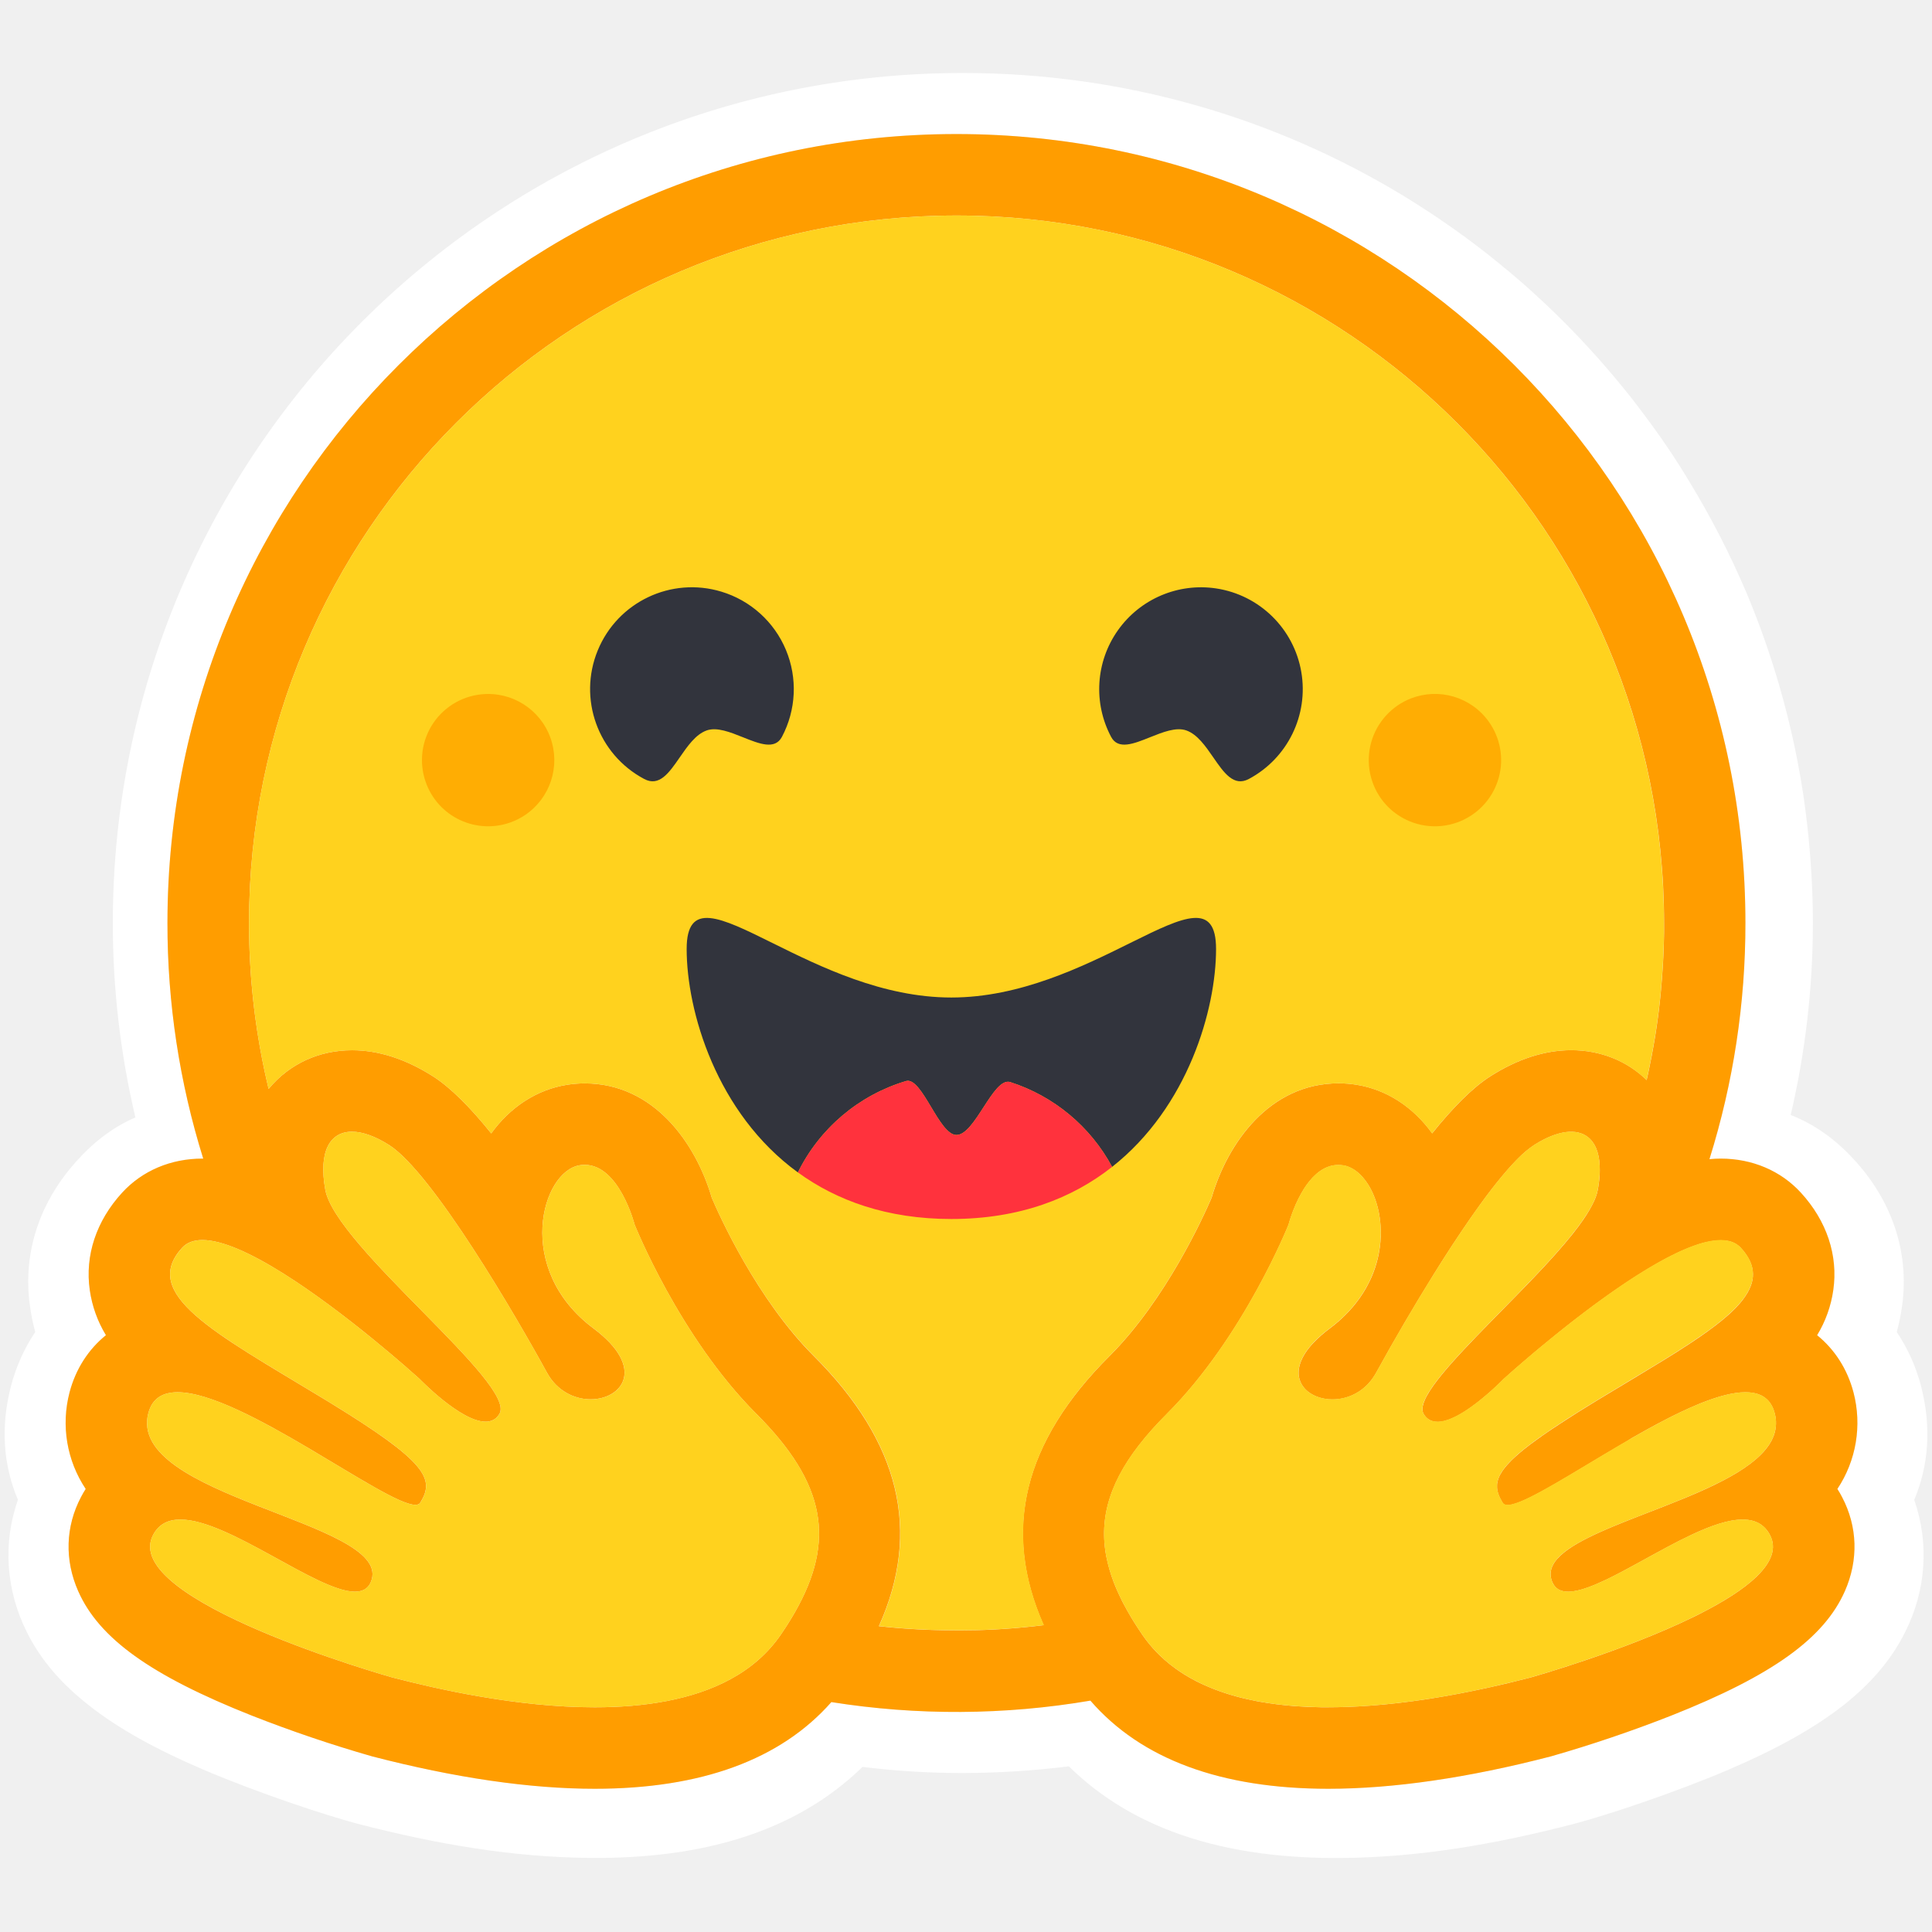
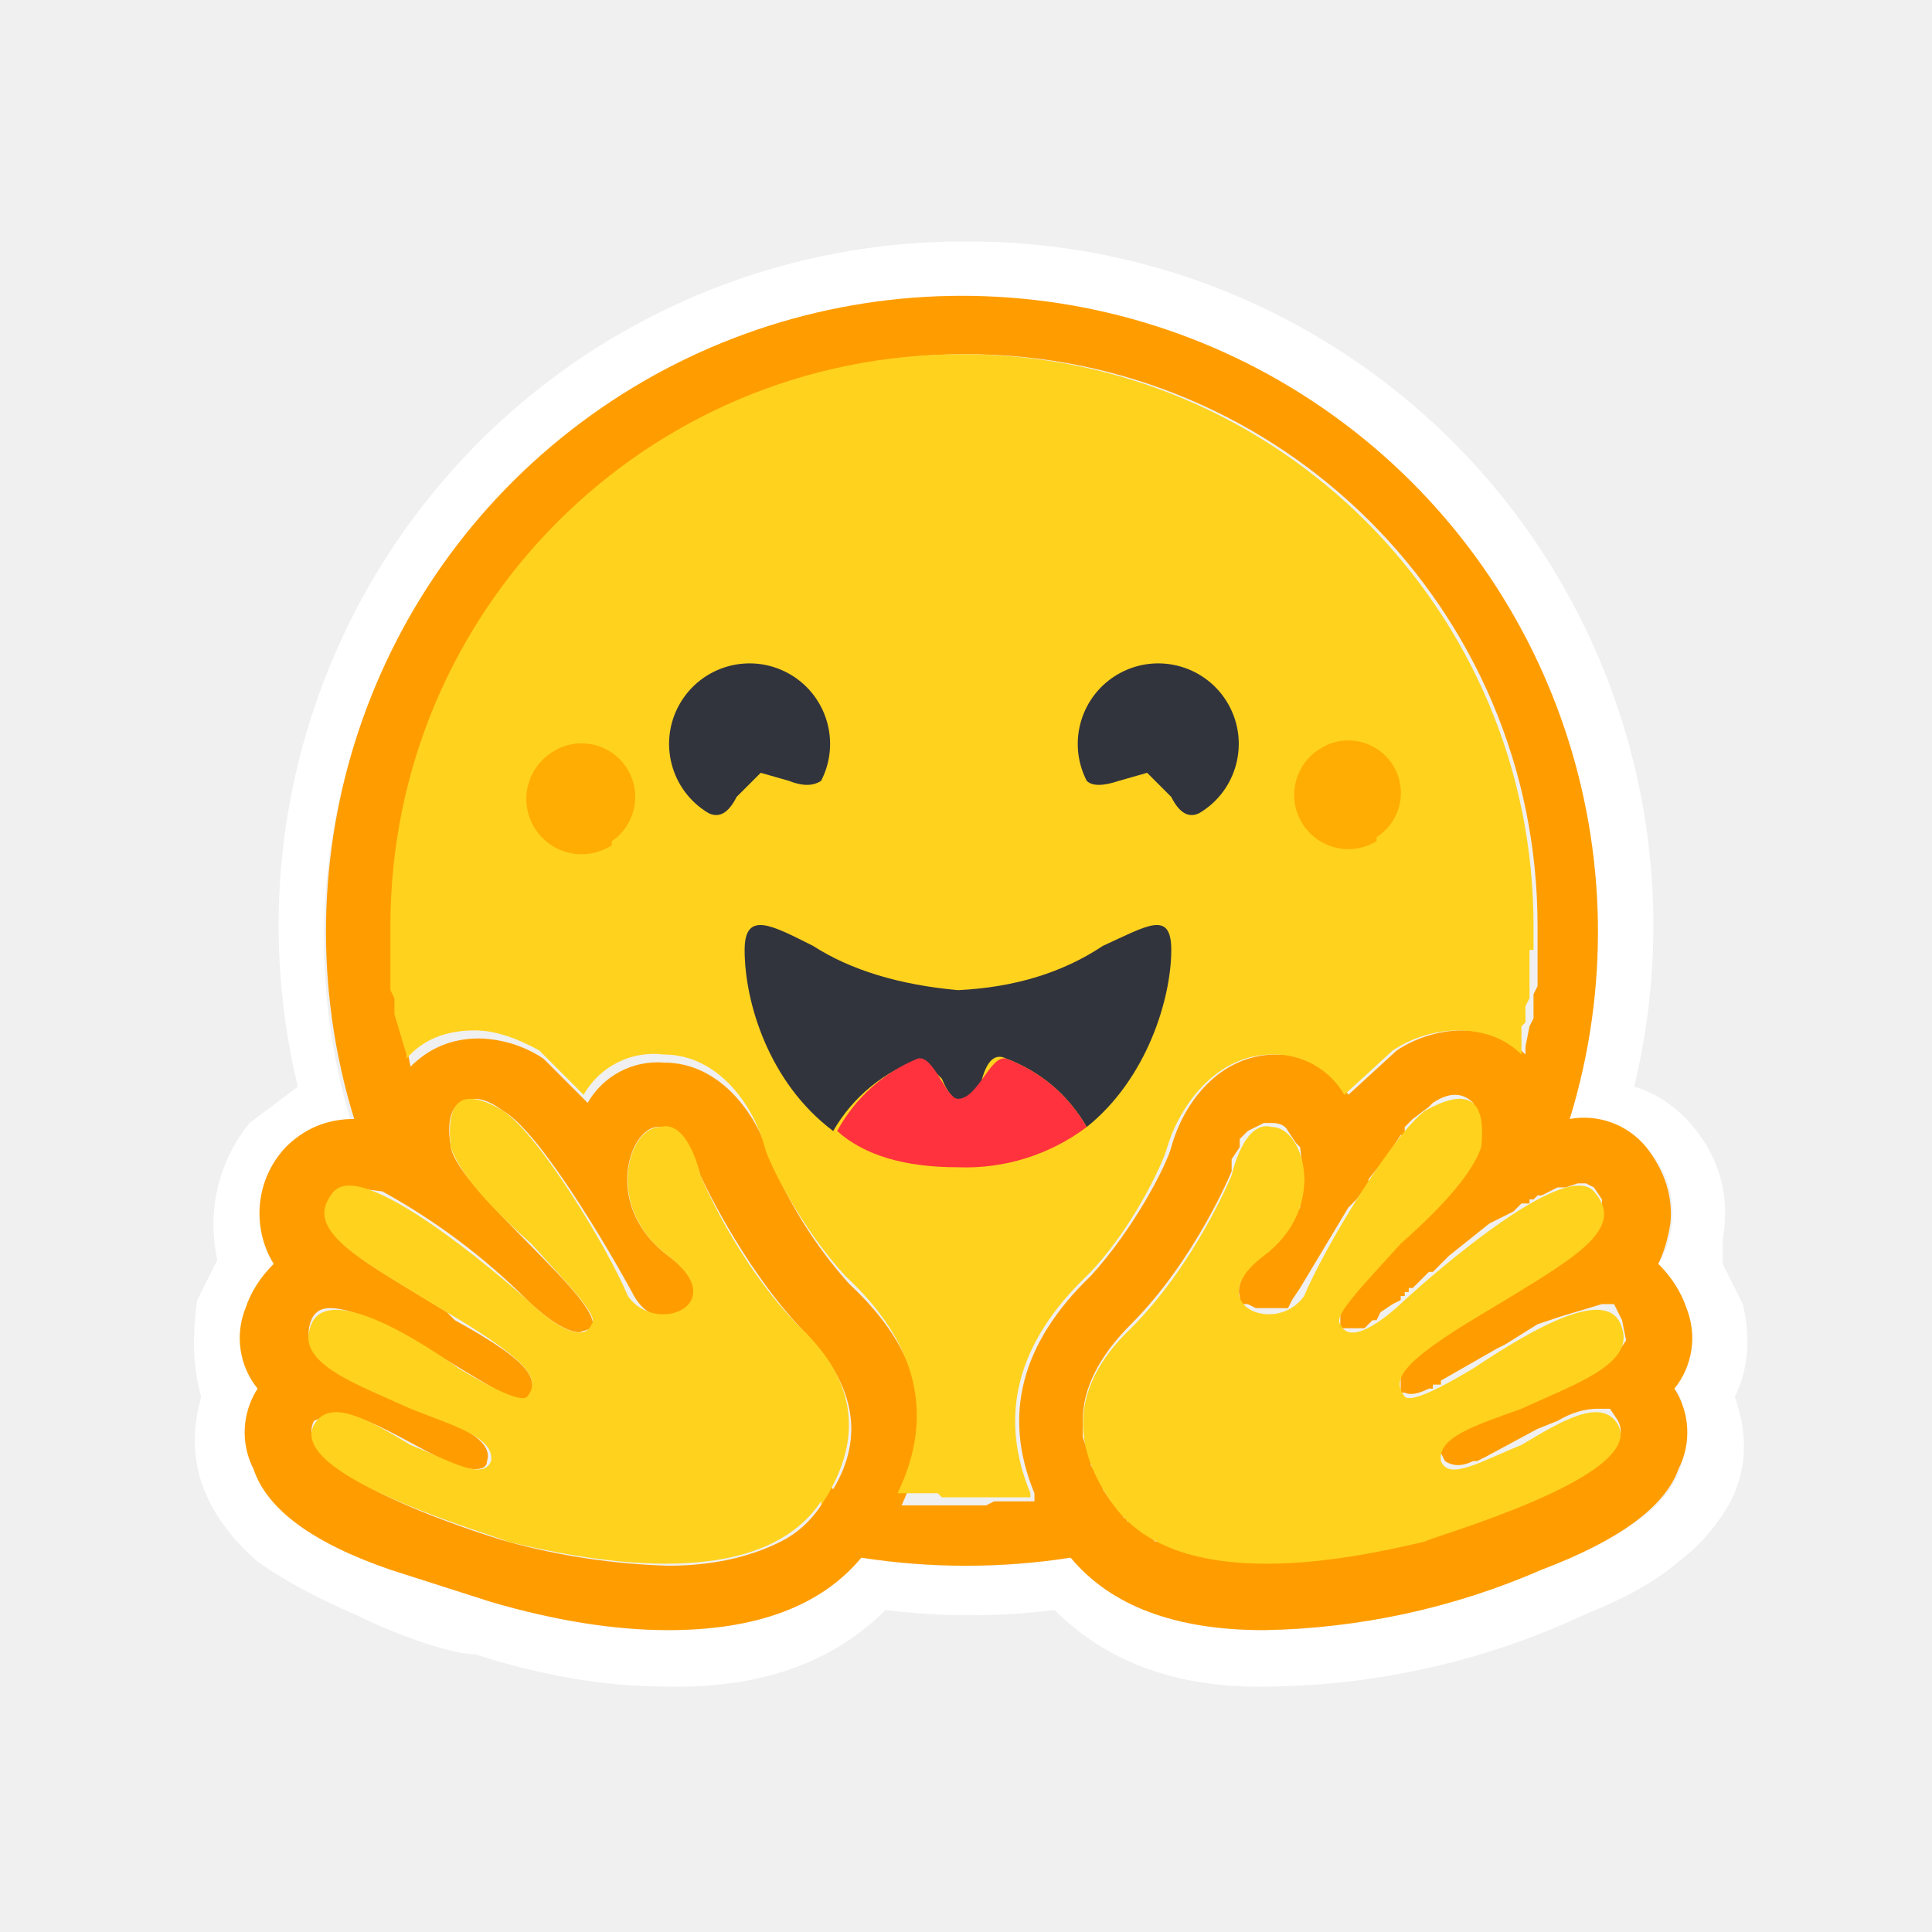
- <svg xmlns="http://www.w3.org/2000/svg" width="128" height="128" fill="none" viewBox="0 0 128 128">
-   <g clip-path="url(#clip0_2138_457)">
-     <path fill="#fff" d="M127.258 91.772a11.7 11.7 0 0 0-1.592-3.521q.232-.852.351-1.726c.513-3.697-.769-7.08-3.183-9.699-1.309-1.43-2.711-2.374-4.196-2.954a56 56 0 0 0 1.47-12.721c0-1.957-.11-3.873-.296-5.76a64 64 0 0 0-.351-2.821 56 56 0 0 0-1.887-8.17 56 56 0 0 0-1.889-5.18 57 57 0 0 0-3.736-7.27 50 50 0 0 0-3.035-4.492 43 43 0 0 0-1.673-2.131 56 56 0 0 0-5.587-5.868 43 43 0 0 0-2.05-1.77 51 51 0 0 0-2.118-1.672 59 59 0 0 0-4.492-3.035c-8.523-5.178-18.52-8.146-29.203-8.146-31.107 0-56.317 25.212-56.317 56.316a56 56 0 0 0 1.496 12.88c-1.336.58-2.616 1.485-3.804 2.793-2.414 2.617-3.696 5.989-3.183 9.685q.117.881.35 1.74a11.8 11.8 0 0 0-1.59 3.522c-.743 2.82-.499 5.364.445 7.594-1.026 2.913-.77 6.015.566 8.713.97 1.97 2.36 3.494 4.074 4.856 2.036 1.619 4.586 2.995 7.661 4.315 3.67 1.564 8.148 3.035 10.185 3.574 5.26 1.362 10.306 2.225 15.418 2.267 7.285.068 13.558-1.645 18.049-6.028 2.206.27 4.427.405 6.65.404a58 58 0 0 0 7.025-.442c4.48 4.411 10.778 6.139 18.089 6.07 5.112-.041 10.156-.904 15.404-2.268 2.05-.539 6.527-2.01 10.198-3.574 3.075-1.322 5.625-2.698 7.675-4.315 1.701-1.362 3.089-2.886 4.061-4.856 1.349-2.698 1.591-5.8.58-8.713.934-2.23 1.177-4.779.435-7.597m-5.22 7.405c1.034 1.961 1.1 4.177.188 6.241-1.383 3.128-4.818 5.593-11.49 8.238-4.149 1.645-7.948 2.697-7.981 2.707-5.488 1.423-10.451 2.146-14.747 2.146-7.114 0-12.408-1.963-15.766-5.84-5.677.967-11.474 1-17.162.097-3.361 3.813-8.625 5.743-15.68 5.743-4.296 0-9.258-.723-14.746-2.146-.034-.01-3.832-1.062-7.982-2.707-6.671-2.645-10.108-5.108-11.49-8.238-.912-2.064-.846-4.28.188-6.241q.143-.274.307-.532A7.92 7.92 0 0 1 4.61 92.25c.41-1.56 1.258-2.858 2.41-3.79a7.9 7.9 0 0 1-1.07-2.983c-.332-2.297.431-4.59 2.146-6.46 1.336-1.456 3.224-2.257 5.315-2.257h.056a52.2 52.2 0 0 1-2.37-15.608c0-28.867 23.402-52.272 52.273-52.272 28.87 0 52.273 23.402 52.273 52.272a52.2 52.2 0 0 1-2.387 15.647q.378-.037.743-.037c2.091 0 3.98.8 5.314 2.256 1.715 1.868 2.479 4.164 2.147 6.461a7.9 7.9 0 0 1-1.07 2.983c1.152.932 2 2.23 2.41 3.79a7.9 7.9 0 0 1-1.068 6.396q.165.255.307.53" />
-     <path fill="#ff9d00" d="M121.731 98.647a7.92 7.92 0 0 0 1.068-6.396c-.41-1.56-1.259-2.858-2.41-3.79a7.9 7.9 0 0 0 1.07-2.983c.332-2.297-.431-4.59-2.147-6.461-1.334-1.455-3.223-2.256-5.314-2.256q-.365 0-.743.037a52.2 52.2 0 0 0 2.383-15.646c0-28.868-23.403-52.271-52.27-52.271-28.87 0-52.274 23.4-52.274 52.27a52.2 52.2 0 0 0 2.37 15.61h-.056c-2.09 0-3.979.8-5.314 2.255-1.715 1.868-2.478 4.164-2.146 6.46a7.9 7.9 0 0 0 1.07 2.984c-1.152.931-2 2.23-2.411 3.79a7.92 7.92 0 0 0 1.07 6.397q-.165.258-.308.532c-1.033 1.961-1.1 4.177-.187 6.241 1.383 3.128 4.818 5.592 11.49 8.238a88 88 0 0 0 7.982 2.706c5.487 1.424 10.45 2.147 14.746 2.147 7.055 0 12.319-1.93 15.68-5.743 5.688.903 11.485.87 17.162-.097 3.358 3.877 8.652 5.84 15.766 5.84 4.296 0 9.259-.723 14.746-2.147a88 88 0 0 0 7.982-2.706c6.672-2.646 10.108-5.11 11.49-8.238.912-2.064.846-4.28-.188-6.241a6 6 0 0 0-.307-.532M52.675 106.8q-.435.76-.93 1.48c-.868 1.273-2.011 2.245-3.338 2.967-2.536 1.383-5.746 1.867-9.007 1.867-5.151 0-10.432-1.206-13.392-1.974-.146-.037-18.144-5.121-15.865-9.448.384-.728 1.015-1.019 1.81-1.019 3.208 0 9.05 4.778 11.56 4.778.561 0 .957-.239 1.118-.822 1.07-3.837-16.262-5.45-14.803-11.007.258-.983.957-1.383 1.939-1.383 4.242 0 13.762 7.46 15.753 7.46.152 0 .262-.046.321-.14l.026-.042c.934-1.544.398-2.666-6.004-6.587l-.615-.374c-7.046-4.264-11.99-6.83-9.179-9.892.324-.353.783-.51 1.34-.51.661 0 1.46.221 2.342.592 3.72 1.57 8.878 5.849 11.032 7.715q.509.442 1.01.891s2.728 2.837 4.377 2.837c.38 0 .702-.15.92-.52 1.17-1.972-10.863-11.09-11.541-14.852-.46-2.55.322-3.84 1.77-3.84.688 0 1.527.292 2.455.88 2.876 1.826 8.43 11.368 10.462 15.08.682 1.245 1.846 1.77 2.894 1.77 2.08 0 3.706-2.067.19-4.695-5.284-3.953-3.43-10.416-.907-10.813q.161-.026.324-.026c2.294 0 3.305 3.951 3.305 3.951s2.965 7.446 8.059 12.536c4.621 4.62 5.267 8.41 2.574 13.14m16.47.872-.264.031-.45.052q-.355.037-.712.07l-.232.021-.213.018-.3.024-.332.024-.332.021-.073.005-.261.015-.111.006q-.154.009-.31.015l-.359.016-.326.011-.218.006h-.11l-.204.004h-.107q-.102 0-.204.003l-.277.004h-.386q-.456 0-.91-.009l-.244-.006q-.105-.001-.208-.005l-.26-.008-.322-.012-.291-.013-.075-.003-.276-.014q-.117-.006-.23-.014l-.18-.01q-.336-.022-.673-.047l-.235-.02-.296-.025-.347-.032a38 38 0 0 1-.581-.059h-.01c2.827-6.306 1.398-12.195-4.314-17.902-3.746-3.742-6.238-9.266-6.755-10.48-1.047-3.59-3.817-7.581-8.417-7.581q-.584 0-1.161.091c-2.015.318-3.777 1.478-5.034 3.223-1.358-1.69-2.678-3.032-3.872-3.79-1.8-1.142-3.596-1.72-5.346-1.72-2.184 0-4.136.896-5.496 2.523l-.035.041-.076-.321-.003-.014a46 46 0 0 1-.652-3.348q.001-.011-.004-.022l-.039-.255a34 34 0 0 1-.107-.754l-.045-.344-.042-.343c-.014-.114-.025-.218-.037-.327l-.004-.027q-.075-.668-.13-1.338l-.013-.171-.022-.292-.017-.24-.003-.056q-.024-.337-.04-.673l-.018-.35-.012-.308-.003-.092-.01-.283-.006-.24q-.002-.144-.007-.288l-.005-.303q0-.151-.003-.302-.002-.153 0-.303c0-25.887 20.987-46.874 46.877-46.874 25.888 0 46.875 20.986 46.875 46.874v.605q-.001.152-.005.303-.001.124-.006.25 0 .113-.006.221c0 .095-.006.19-.009.284v.007l-.013.329-.013.288-.003.068-.016.307a52 52 0 0 1-.149 1.97v.007l-.033.323-.028.254-.055.498-.032.251-.039.297q-.02.16-.044.323l-.052.36-.043.284-.051.322q-.025.16-.055.32t-.055.32q-.055.319-.117.637-.094.476-.192.95l-.068.314q-.034.158-.07.314c-1.319-1.282-3.066-1.98-4.993-1.98-1.749 0-3.547.578-5.346 1.72-1.194.758-2.513 2.101-3.872 3.79-1.259-1.746-3.02-2.906-5.034-3.223a7.4 7.4 0 0 0-1.162-.091c-4.6 0-7.369 3.99-8.416 7.581-.52 1.213-3.012 6.738-6.761 10.485-5.709 5.689-7.149 11.552-4.367 17.832m48.394-12.624-.019.055a3 3 0 0 1-.162.364q-.07.129-.151.252a4 4 0 0 1-.34.44q-.04.048-.088.095a4 4 0 0 1-.136.14c-.832.826-2.101 1.55-3.536 2.213l-.495.222-.165.073q-.165.074-.338.145-.168.073-.341.144l-.345.142c-.807.332-1.634.649-2.441.961l-.345.134-.341.134q-.34.132-.671.265l-.328.133-.323.131-.158.067-.313.132c-2.373 1.019-4.081 2.055-3.722 3.34q.015.054.034.105a1.2 1.2 0 0 0 .241.411c.422.438 1.19.369 2.158.021q.204-.075.406-.157l.084-.034q.333-.142.695-.313.09-.042.181-.088c1.184-.578 2.525-1.358 3.857-2.067a34 34 0 0 1 1.619-.82c1.26-.593 2.445-1.014 3.398-1.014.447 0 .842.092 1.171.302l.055.037a1.8 1.8 0 0 1 .509.548q.038.063.074.131c.471.894.077 1.819-.845 2.726-.885.872-2.262 1.726-3.827 2.516q-.174.089-.351.176c-4.657 2.287-10.757 4.009-10.841 4.031-1.626.421-3.95.974-6.569 1.388l-.387.061-.064.009q-.44.066-.881.124-.448.06-.904.111l-.056.006q-1.653.19-3.314.251h-.016q-.601.021-1.202.022h-.462a29 29 0 0 1-1.83-.083q-.022.001-.044-.004a24 24 0 0 1-2.22-.284l-.204-.038-.015-.003a16 16 0 0 1-.64-.136 8 8 0 0 1-.37-.088l-.073-.019q-.09-.021-.18-.047l-.032-.008-.19-.056-.209-.06-.024-.007-.18-.055q-.102-.032-.203-.066l-.166-.055-.122-.043a13 13 0 0 1-.35-.128l-.11-.044-.09-.035q-.264-.106-.523-.222l-.115-.056-.02-.008q-.06-.03-.12-.055-.12-.058-.238-.118l-.025-.012-.113-.06a10 10 0 0 1-.595-.338l-.106-.065-.159-.102-.138-.091-.15-.103-.088-.064a7 7 0 0 1-.277-.207l-.144-.111a8 8 0 0 1-.31-.261l-.005-.003a8 8 0 0 1-.29-.267l-.007-.006a4 4 0 0 1-.145-.143l-.143-.146q-.07-.073-.14-.15c-.045-.051-.087-.097-.13-.148l-.015-.016a10 10 0 0 1-.382-.472 10 10 0 0 1-.244-.341l-.076-.114q-.152-.222-.297-.45-.107-.164-.21-.332l-.127-.209-.018-.029a16 16 0 0 1-.181-.313q-.031-.057-.066-.116l-.035-.061-.022-.04-.121-.224-.056-.099-.055-.107-.056-.106q-.208-.417-.394-.846l-.044-.105-.084-.207-.039-.1a10.4 10.4 0 0 1-.499-1.733 7 7 0 0 1-.09-.597l-.011-.1a7 7 0 0 1-.03-.395l-.005-.099-.005-.197c-.034-2.642 1.303-5.183 4.162-8.041 5.094-5.089 8.059-12.535 8.059-12.535s.08-.313.245-.762l.075-.195q.144-.377.326-.74l.024-.046q.154-.309.336-.601.042-.068.087-.135a6 6 0 0 1 .288-.392q.084-.104.175-.203.036-.04.073-.076c.295-.305.632-.554 1.014-.686l.048-.017.097-.03q.057-.015.114-.026l.018-.003q.12-.025.245-.033h.007l.13-.004q.08-.001.16.006.082.006.166.02c.459.072.896.346 1.272.767q.215.243.384.518.111.177.21.376l.077.16q.096.21.173.428.181.511.271 1.046.078.47.093.944.008.254 0 .513a7.4 7.4 0 0 1-.486 2.346l-.083.207q-.086.21-.187.411a7 7 0 0 1-.16.307q-.056.102-.115.204-.15.255-.323.505l-.07.1a8.4 8.4 0 0 1-.91 1.07 9.5 9.5 0 0 1-1.05.908 8.6 8.6 0 0 0-1.045.914c-.93.975-1.147 1.836-.938 2.489q.052.155.13.296.095.162.222.297l.033.034.033.034a2 2 0 0 0 .106.094l.037.03q.135.104.285.185c.029.016.055.031.088.046q.16.08.332.134l.095.03.04.01.056.015.048.012.052.011.051.01.049.009q.054.01.11.016l.035.006.065.006.04.005.064.004h.038l.068.004h.214l.062-.004.07-.004.086-.008.08-.01q.03-.002.056-.008.373-.055.722-.196l.098-.041q.251-.109.478-.26.212-.14.4-.312.045-.04.087-.082l.042-.041q.041-.04.082-.086.298-.328.51-.715 1.816-3.302 3.805-6.504l.182-.29.183-.292q.138-.221.277-.438l.093-.145q.461-.724.94-1.437l.188-.282c.378-.561.756-1.107 1.13-1.625l.186-.257q.61-.842 1.27-1.646l.175-.209c.029-.034.055-.07.087-.102l.171-.199q.041-.05.086-.097l.165-.187.083-.09q.125-.135.246-.259l.16-.162a6.5 6.5 0 0 1 1.032-.858l.087-.055q.125-.084.257-.155c1.462-.83 2.672-.891 3.369-.194.422.422.656 1.121.643 2.095q0 .064-.003.13v.048q-.001.066-.008.134-.002.083-.011.166l-.014.147q-.001.02-.005.043l-.016.13q.001.02-.005.04l-.025.175a3 3 0 0 1-.026.163l-.016.092a3 3 0 0 1-.062.26q-.072.24-.175.468a7 7 0 0 1-.318.61 10 10 0 0 1-.421.662q-.292.42-.609.821l-.096.122a31 31 0 0 1-1.065 1.259l-.116.13q-.233.261-.476.524l-.122.133-.248.266q-.122.133-.251.267l-.254.268-.258.27-.26.27-.525.541c-2.508 2.573-5.15 5.137-6.045 6.735q-.09.156-.162.32c-.128.292-.18.54-.144.741q.017.1.068.188.076.13.183.239.048.048.104.09c.184.13.406.198.632.191h.07l.073-.005.073-.008.06-.009q.012-.001.024-.005l.055-.01.015-.003.06-.013.022-.006.065-.017a3 3 0 0 0 .56-.212q.041-.018.08-.039l.084-.04q.296-.155.579-.335l.082-.056q.042-.025.082-.055l.082-.055.044-.03.119-.084q.163-.114.318-.234l.01-.008.166-.128c.227-.18.442-.36.638-.53l.13-.114.011-.011.069-.06c.16-.144.301-.277.42-.387l.048-.048.117-.11.07-.069.024-.024.007-.007.072-.072.046-.048.006-.004.021-.02.028-.025.008-.008.023-.02.126-.111.07-.064.112-.1.084-.075.045-.04.089-.076.13-.115.069-.06c.269-.234.596-.516.972-.835l.154-.13.255-.214.26-.217c.34-.282.706-.583 1.094-.894l.254-.204.663-.525q.136-.107.278-.213a62 62 0 0 1 2.326-1.724l.238-.166q.249-.173.498-.341l.15-.102q.445-.3.9-.588l.15-.094.149-.093q.225-.14.446-.273l.148-.088.296-.172.29-.166.059-.032.229-.127q.144-.078.287-.15l.141-.074.138-.069.143-.07q.591-.291 1.209-.522l.253-.09.222-.07.024-.008.115-.033.011-.003q.119-.034.235-.062h.005q.33-.078.667-.113.154-.016.31-.015h.052q.103 0 .202.01c.031 0 .061.007.091.01h.012l.089.016q.044.007.087.017h.01l.085.022q.237.067.444.201.101.066.189.149l.016.016.032.03.03.033c.249.26.454.56.609.885l.023.056a2.05 2.05 0 0 1 .026 1.579 3 3 0 0 1-.209.442 5 5 0 0 1-.68.898l-.055.059a9 9 0 0 1-.38.376l-.127.117-.066.058q-.386.342-.795.654-.543.415-1.107.802-.341.235-.687.46a62 62 0 0 1-1.723 1.09c-1.217.749-2.566 1.55-4.005 2.42l-.372.225q-.61.373-1.155.713l-.182.114-.345.222-.686.442-.183.121-.268.177-.087.056-.267.18-.142.097-.166.115-.154.107a34 34 0 0 0-.719.521l-.082.063q-.195.149-.386.3-.286.232-.522.444l-.077.07q-.066.06-.128.12-.042.042-.085.082l-.04.04q-.133.133-.258.273l-.04.047a4 4 0 0 0-.24.304l-.031.044a3 3 0 0 0-.15.245l-.033.063-.03.063-.02.046-.013.03-.01.029-.015.037a1.6 1.6 0 0 0-.08.324l-.005.038-.004.036v.195q-.001.024.004.05l.003.03.006.048.012.068v.003l.014.065.018.068q.019.066.042.13l.03.077.006.016.023.05.03.069q.05.106.11.207l.04.07.043.072.025.033.014.014.015.014.016.013a.3.3 0 0 0 .12.051c.357.08 1.09-.215 2.065-.73.055-.029.116-.06.174-.092l.297-.162.145-.08c.103-.055.208-.118.316-.18l.196-.11c1.289-.741 2.827-1.694 4.418-2.624q.224-.132.449-.26l.3-.193q.524-.3 1.052-.592.665-.366 1.341-.711l.294-.15q.294-.144.58-.281.556-.264 1.123-.5l.207-.085.025-.01c1.098-.435 2.093-.703 2.898-.703q.261-.002.52.043h.005q.08.014.157.033h.009q.199.05.381.142.257.133.452.346.09.1.159.212.13.2.203.428.029.088.055.178c.131.468.118.965-.037 1.425" />
-     <path fill="#ffd21e" fill-rule="evenodd" d="M110.242 61.455v-.304c0-25.887-20.979-46.873-46.868-46.873S16.498 35.265 16.498 61.15v.101a4 4 0 0 0 0 .203q.005.15.003.302l.004.223.001.08q0 .055.003.11l.003.177.007.24.01.284.003.092.012.293v.014l.017.342v.009a30 30 0 0 0 .04.673l.002.019.018.277.002.025.02.267.003.017q.005.079.012.154.055.67.13 1.337l.002.028.038.327.042.343.031.234.014.109q.05.378.107.755l.003.017.036.237q.266 1.698.656 3.371l.003.014.02.083.056.239.035-.042c1.36-1.627 3.312-2.523 5.496-2.523 1.75 0 3.546.579 5.346 1.72 1.194.758 2.514 2.1 3.872 3.79 1.257-1.746 3.019-2.906 5.034-3.223q.578-.09 1.161-.091c4.6 0 7.37 3.991 8.417 7.582.517 1.213 3.009 6.737 6.767 10.474 5.712 5.707 7.142 11.596 4.315 17.902h.01q.288.033.58.059.173.018.347.033l.041.003.255.022.236.019q.335.026.673.047l.179.011.141.008.088.005.277.015.075.003.29.013.323.012.26.007.043.002q.082.003.165.004l.06.002q.546.013 1.093.012h.388l.276-.003q.101-.004.204-.003h.108l.093-.002q.055-.003.11-.003h.11l.218-.006.327-.011.359-.016q.156-.005.31-.014l.11-.007.164-.008.097-.006.073-.005.332-.022.332-.024.3-.024.212-.018.233-.021q.582-.052 1.163-.122l.264-.031c-2.783-6.279-1.342-12.143 4.346-17.827 3.75-3.747 6.242-9.272 6.762-10.485 1.047-3.59 3.816-7.582 8.416-7.582q.585.001 1.162.092c2.014.317 3.775 1.477 5.034 3.223 1.359-1.689 2.678-3.033 3.872-3.791 1.8-1.14 3.597-1.72 5.345-1.72 1.928 0 3.674.7 4.994 1.981l.07-.314.068-.313a42 42 0 0 0 .191-.952q.061-.317.117-.637l.02-.115q.016-.102.035-.205.031-.159.056-.32l.007-.04.044-.281.043-.284v-.002q.047-.315.089-.63l.007-.051.039-.296.031-.252.056-.498.022-.2.005-.054q.018-.162.033-.323v-.008l.024-.258q.066-.73.111-1.469l.015-.242v-.004l.016-.304.004-.068q.014-.307.025-.616v-.007l.003-.08q.005-.102.006-.204l.001-.027q.004-.097.005-.194l.002-.056.003-.194.002-.055.003-.248zM51.748 108.28c3.712-5.443 3.449-9.53-1.644-14.62-5.094-5.09-8.059-12.535-8.059-12.535s-1.107-4.324-3.63-3.927c-2.524.397-4.375 6.859.91 10.814 5.283 3.956-1.052 6.638-3.086 2.926-2.034-3.713-7.586-13.255-10.465-15.08s-4.903-.802-4.224 2.96c.337 1.867 3.472 5.054 6.4 8.032 2.972 3.02 5.73 5.826 5.14 6.82-1.17 1.97-5.294-2.317-5.294-2.317s-12.912-11.75-15.722-8.689c-2.592 2.823 1.404 5.222 7.562 8.92q.786.471 1.615.972c7.046 4.266 7.594 5.39 6.593 7.005-.369.596-2.727-.82-5.628-2.561-4.945-2.97-11.465-6.884-12.387-3.38-.796 3.032 4.001 4.89 8.352 6.576 3.624 1.404 6.94 2.688 6.451 4.431-.505 1.807-3.244.3-6.239-1.348-3.361-1.85-7.044-3.876-8.25-1.59-2.278 4.324 15.717 9.414 15.865 9.451 5.814 1.508 20.58 4.704 25.74-2.86m23.915 0c-3.713-5.443-3.45-9.53 1.644-14.62s8.058-12.535 8.058-12.535 1.107-4.324 3.63-3.927c2.524.397 4.375 6.859-.908 10.814s1.05 6.638 3.084 2.926c2.035-3.713 7.584-13.255 10.462-15.08s4.904-.802 4.225 2.96c-.336 1.867-3.471 5.054-6.4 8.033-2.971 3.02-5.73 5.825-5.141 6.818 1.17 1.971 5.297-2.319 5.297-2.319s12.912-11.75 15.724-8.687c2.591 2.821-1.406 5.221-7.564 8.92q-.808.485-1.615.972c-7.045 4.265-7.593 5.39-6.594 7.003.37.597 2.729-.82 5.629-2.56 4.946-2.97 11.466-6.885 12.387-3.38.797 3.032-4.001 4.89-8.351 6.576-3.625 1.404-6.94 2.688-6.453 4.431.505 1.807 3.244.299 6.238-1.348 3.361-1.85 7.045-3.878 8.25-1.589 2.279 4.326-15.719 9.41-15.864 9.447-5.814 1.513-20.58 4.709-25.738-2.855" clip-rule="evenodd" />
-     <path fill="#32343d" fill-rule="evenodd" d="M78.597 48.393c.731.258 1.275 1.045 1.792 1.794.699 1.012 1.35 1.954 2.348 1.423a6.747 6.747 0 0 0-2.162-12.625 6.745 6.745 0 0 0-6.96 9.837c.463.87 1.49.46 2.573.025.85-.34 1.734-.693 2.409-.454m-31.776 0c-.731.258-1.275 1.046-1.792 1.794-.7 1.013-1.35 1.954-2.348 1.423a6.743 6.743 0 0 1 5.11-12.412 6.747 6.747 0 0 1 4.012 9.624c-.463.87-1.49.46-2.573.026-.85-.34-1.734-.694-2.41-.455m26.86 28.916c5.037-3.968 6.887-10.446 6.887-14.437 0-3.154-2.123-2.161-5.52-.479l-.192.095c-3.118 1.544-7.27 3.6-11.827 3.6s-8.71-2.056-11.827-3.6c-3.508-1.738-5.708-2.828-5.708.385 0 4.117 1.968 10.877 7.37 14.804a11.73 11.73 0 0 1 7.16-6.053c.539-.161 1.094.767 1.663 1.718.548.917 1.11 1.854 1.68 1.854.608 0 1.205-.924 1.788-1.825.609-.944 1.203-1.862 1.778-1.678a11.73 11.73 0 0 1 6.748 5.616" clip-rule="evenodd" />
-     <path fill="#ff323d" d="M73.68 77.309c-2.623 2.067-6.11 3.453-10.65 3.453-4.266 0-7.603-1.224-10.166-3.086a11.73 11.73 0 0 1 7.16-6.053c1.058-.316 2.181 3.573 3.343 3.573 1.243 0 2.44-3.864 3.566-3.504 2.89.929 5.31 2.942 6.747 5.617" />
-     <path fill="#ffad03" fill-rule="evenodd" d="M34.777 54.005a4.38 4.38 0 0 1-4.113.405 4.37 4.37 0 0 1-2.374-2.373 4.38 4.38 0 0 1 3.622-6.038 4.383 4.383 0 0 1 2.865 8.006m62.726 0a4.38 4.38 0 0 1-4.114.405 4.37 4.37 0 0 1-2.373-2.373 4.4 4.4 0 0 1-.312-2.108 4.4 4.4 0 0 1 2.11-3.33 4.38 4.38 0 0 1 5.354.661 4.38 4.38 0 0 1-.665 6.745" clip-rule="evenodd" />
-   </g>
-   <defs>
-     <clipPath id="clip0_2138_457">
-       <path fill="#fff" d="M0 0h128v128H0z" />
-     </clipPath>
-   </defs>
+ <svg xmlns="http://www.w3.org/2000/svg" width="48" height="48" fill="none" viewBox="0 0 48 48">
+   <path fill="#fff" d="m43.3 32.4-.5-1v-.6q.3-1.7-.9-3-.6-.6-1.3-.8A17 17 0 0 0 24 6 17 17 0 0 0 7.4 27l-1.2.9a4 4 0 0 0-.8 3.4l-.5 1q-.2 1.4.1 2.4-.4 1.4.2 2.6.4.8 1.2 1.5 1 .7 2.4 1.3c1 .5 2.4 1 3 1q2.5.8 4.7.8Q20 42 22 40a17 17 0 0 0 4.2 0q2 2 5.4 1.9a19 19 0 0 0 7.8-1.8q1.5-.6 2.3-1.3.8-.6 1.3-1.5.6-1.2.1-2.6.5-1 .2-2.3m-1.6 2.2q.4 1 0 2-.5 1.3-3.4 2.4l-2.5.8q-2.4.7-4.4.7-3.3 0-4.8-1.8a16 16 0 0 1-5.2 0q-1.5 1.8-4.8 1.8-2 0-4.4-.7L9.7 39Q6.8 38 6.3 36.5a2 2 0 0 1 .1-2 2 2 0 0 1-.3-2q.2-.6.7-1.1-.3-.4-.3-1-.2-1 .6-1.9.7-.6 1.6-.7a15.8 15.8 0 1 1 30.3 0h.2q1 0 1.7.7a2.4 2.4 0 0 1 .3 2.9q.5.5.7 1.1a2 2 0 0 1-.3 2z" />
+   <path fill="#ff9d00" d="M41.6 34.5a2 2 0 0 0 .3-2q-.2-.6-.7-1.1.2-.4.3-1 .1-1-.6-1.9a2 2 0 0 0-1.9-.7 15.8 15.8 0 1 0-30.2 0q-1 0-1.7.7a2.4 2.4 0 0 0-.3 2.9q-.5.5-.7 1.1a2 2 0 0 0 .3 2 2 2 0 0 0-.1 2Q6.8 38 9.7 39l2.5.8q2.4.7 4.4.7 3.3 0 4.8-1.8 2.6.4 5.2 0 1.5 1.8 4.8 1.8a18 18 0 0 0 6.9-1.5q2.9-1.1 3.4-2.5a2 2 0 0 0-.1-2m-21 2.4-.2.5q-.4.6-1 .9-1.2.6-2.8.6a17 17 0 0 1-4-.6s-5.5-1.6-4.8-3l.5-.2c1 0 2.7 1.4 3.5 1.4q.3 0 .3-.2c.4-1.2-4.9-1.7-4.4-3.4q.1-.4.5-.4c1.3 0 4.2 2.3 4.8 2.3h.1c.3-.5.2-.9-1.8-2l-.2-.2c-2.1-1.3-3.6-2-2.8-3l.4-.1.8.1a16 16 0 0 1 3.6 2.7s.8.8 1.3.8l.3-.1c.4-.6-3.3-3.4-3.5-4.5q-.2-1.2.6-1.2.3 0 .7.3c.9.5 2.6 3.4 3.2 4.5q.3.6.8.6c.7 0 1.2-.7.1-1.5-1.6-1.2-1-3.1-.3-3.2h.1c.7 0 1 1.2 1 1.2s1 2.2 2.5 3.8q2 2 .8 4m5 .3h-1l-.2.1h-2.1q1.4-3-1.3-5.5a11 11 0 0 1-2-3.2c-.3-1-1.2-2.3-2.6-2.3a2 2 0 0 0-1.9 1l-1.1-1.1a3 3 0 0 0-1.6-.5q-1 0-1.7.7l-.2-1V25l-.1-.1v-.8l-.1-.3V23a14.2 14.2 0 0 1 28.4 0v1.5l-.1.2v.6l-.1.2-.1.5v.2q-.6-.6-1.6-.6a3 3 0 0 0-1.6.5l-1.2 1.1a2 2 0 0 0-1.8-1c-1.4 0-2.3 1.2-2.6 2.3-.1.4-.9 2-2 3.2q-2.6 2.5-1.4 5.4m14.7-3.8-.2.3-1.1.8h-.2l-.2.1h-.1l-.8.4h-.2l-.2.1-.2.1H37q-1.3.6-1.2 1l.1.2q.3.2.7 0h.1l.2-.1 1.3-.7.5-.2q.5-.3 1-.3h.3l.2.3q.2.4-.2.8l-1.3.8a23 23 0 0 1-5.3 1.7h-.6l-1 .1H30l-.3-.1h-.2l-.1-.1h-.2l-.1-.1-.2-.1h-.2l-.2-.2h-.1V38h-.1l-.1-.1-.1-.1H28v-.1h-.1v-.1l-.3-.3-.2-.3v-.2h-.1v-.1l-.2-.3v-.1l-.2-.6v-.4q0-1.2 1.2-2.4c1.6-1.6 2.5-3.8 2.5-3.8v-.3l.2-.3v-.2l.2-.2.4-.2h.2q.3 0 .4.2l.2.3.1.1.1.8-.1.7-.2.3-.1.2-.6.6-.3.3q-.4.5-.3.8v.2h.2l.2.1h.8l.1-.2.2-.3 1.2-2V30l.2-.2.3-.4v-.1l.4-.5.4-.6h.1V28l.1-.1.1-.1.4-.3.1-.1q.6-.4 1 0l.2.6v.4l-.1.2-.2.4-.2.2-.4.4-.1.2-.2.1v.1l-.1.1-.2.2-.1.1-1.9 2v.6h.6l.2-.2h.1l.1-.2.3-.2.2-.1v-.1h.1v-.1h.1V32h.1l.3-.3.1-.1h.1l.4-.4 1-.8.2-.1.4-.2.2-.2h.2v-.1h.1l.1-.1h.1l.4-.2h.2l.3-.1h.2l.2.1.2.3v.1q0 .2 0 .4v.1l-.2.3h-.1v.1h-.1l-.6.5-.7.5-1.2.7h-.1l-.4.3-.2.1-.2.1-.1.1-.1.1h-.1v.1l-.3.2-.3.2v.1H35v.1h-.1v.1l-.1.1v.5h.1q.2.1.6-.1h.1v-.1h.2v-.1l1.4-.8.2-.1.8-.5.6-.2 1-.3h.3l.2.4z" />
+   <path fill="#ffd21e" fill-rule="evenodd" d="M38.1 23.2V23a14.2 14.2 0 1 0-28.4 0v1.6l.1.2v.4l.3 1v.1q.6-.7 1.7-.7.7 0 1.6.5l1.1 1.1a2 2 0 0 1 2-1c1.3 0 2.2 1.2 2.5 2.3.1.4.9 2 2 3.2q2.7 2.5 1.3 5.4h1l.1.1h2.2v-.1q-1.2-2.9 1.4-5.4c1.1-1.1 1.9-2.8 2-3.2.3-1 1.2-2.3 2.6-2.3a2 2 0 0 1 1.8 1l1.2-1.1a3 3 0 0 1 1.6-.5q1 0 1.6.6v-.7l.1-.1V25l.1-.2v-1.2h.1v-.4M20.4 37.4Q22 35 19.9 33c-1.6-1.6-2.5-3.8-2.5-3.8s-.3-1.4-1-1.2c-.8 0-1.4 2 .2 3.2s-.3 2-1 1c-.5-1.2-2.2-4-3.1-4.6q-1.5-.9-1.3.9.3.9 2 2.4c.9 1 1.7 1.8 1.5 2-.3.7-1.6-.6-1.6-.6s-4-3.6-4.8-2.7.5 1.6 2.3 2.7l.5.3c2.2 1.3 2.3 1.7 2 2.1q-.2.2-1.7-.7C10 33 8 31.9 7.7 33c-.3.9 1.2 1.4 2.5 2 1 .4 2.1.7 2 1.3-.2.5-1 0-2-.4-1-.6-2-1.2-2.4-.5-.7 1.3 4.7 2.8 4.8 2.9 1.7.4 6.2 1.4 7.8-1m7.2 0Q26 35 28.1 33c1.6-1.6 2.5-3.8 2.5-3.8s.3-1.4 1-1.2c.8 0 1.4 2-.2 3.2s.3 2 1 1c.5-1.2 2.2-4 3-4.6q1.6-.9 1.4.9-.3.9-2 2.4c-.9 1-1.7 1.8-1.5 2 .3.7 1.6-.6 1.6-.6s3.9-3.6 4.7-2.7-.4 1.6-2.2 2.7l-.5.3c-2.2 1.3-2.3 1.7-2 2.1q.2.2 1.7-.7c1.5-1 3.4-2.1 3.7-1 .3.9-1.2 1.4-2.5 2-1.1.4-2.1.7-2 1.3.2.5 1 0 2-.4 1-.6 2-1.2 2.4-.5.7 1.3-4.7 2.8-4.8 2.9-1.7.4-6.2 1.4-7.8-1" clip-rule="evenodd" />
+   <path fill="#32343d" fill-rule="evenodd" d="m28.5 19.2.6.6q.3.6.7.4a2 2 0 1 0-2.8-.8q.2.2.8 0zm-9.6 0-.6.6q-.3.6-.7.4a2 2 0 1 1 2.8-.8q-.3.2-.8 0zM27 28c1.5-1.2 2.1-3.2 2.1-4.4 0-1-.6-.6-1.7-.1q-1.5 1-3.6 1.1-2.2-.2-3.6-1.1c-1-.5-1.7-.9-1.7.1 0 1.3.6 3.3 2.2 4.5a4 4 0 0 1 2.2-1.8l.5.5q.2.5.5.6t.5-.6.6-.5q1.3.5 2 1.7" clip-rule="evenodd" />
+   <path fill="#ff323d" d="M27 28a5 5 0 0 1-3.2 1q-2 0-3-.9a4 4 0 0 1 2-1.8c.4-.1.7 1 1 1 .5 0 .8-1.1 1.2-1q1.3.5 2 1.7" />
+   <path fill="#ffad03" fill-rule="evenodd" d="M15.2 21a1.3 1.3 0 1 1-1.5-2.3 1.3 1.3 0 0 1 1.5 2.2m19 0a1.3 1.3 0 1 1-1.4-2.3 1.3 1.3 0 0 1 1.4 2.2" clip-rule="evenodd" />
</svg>
